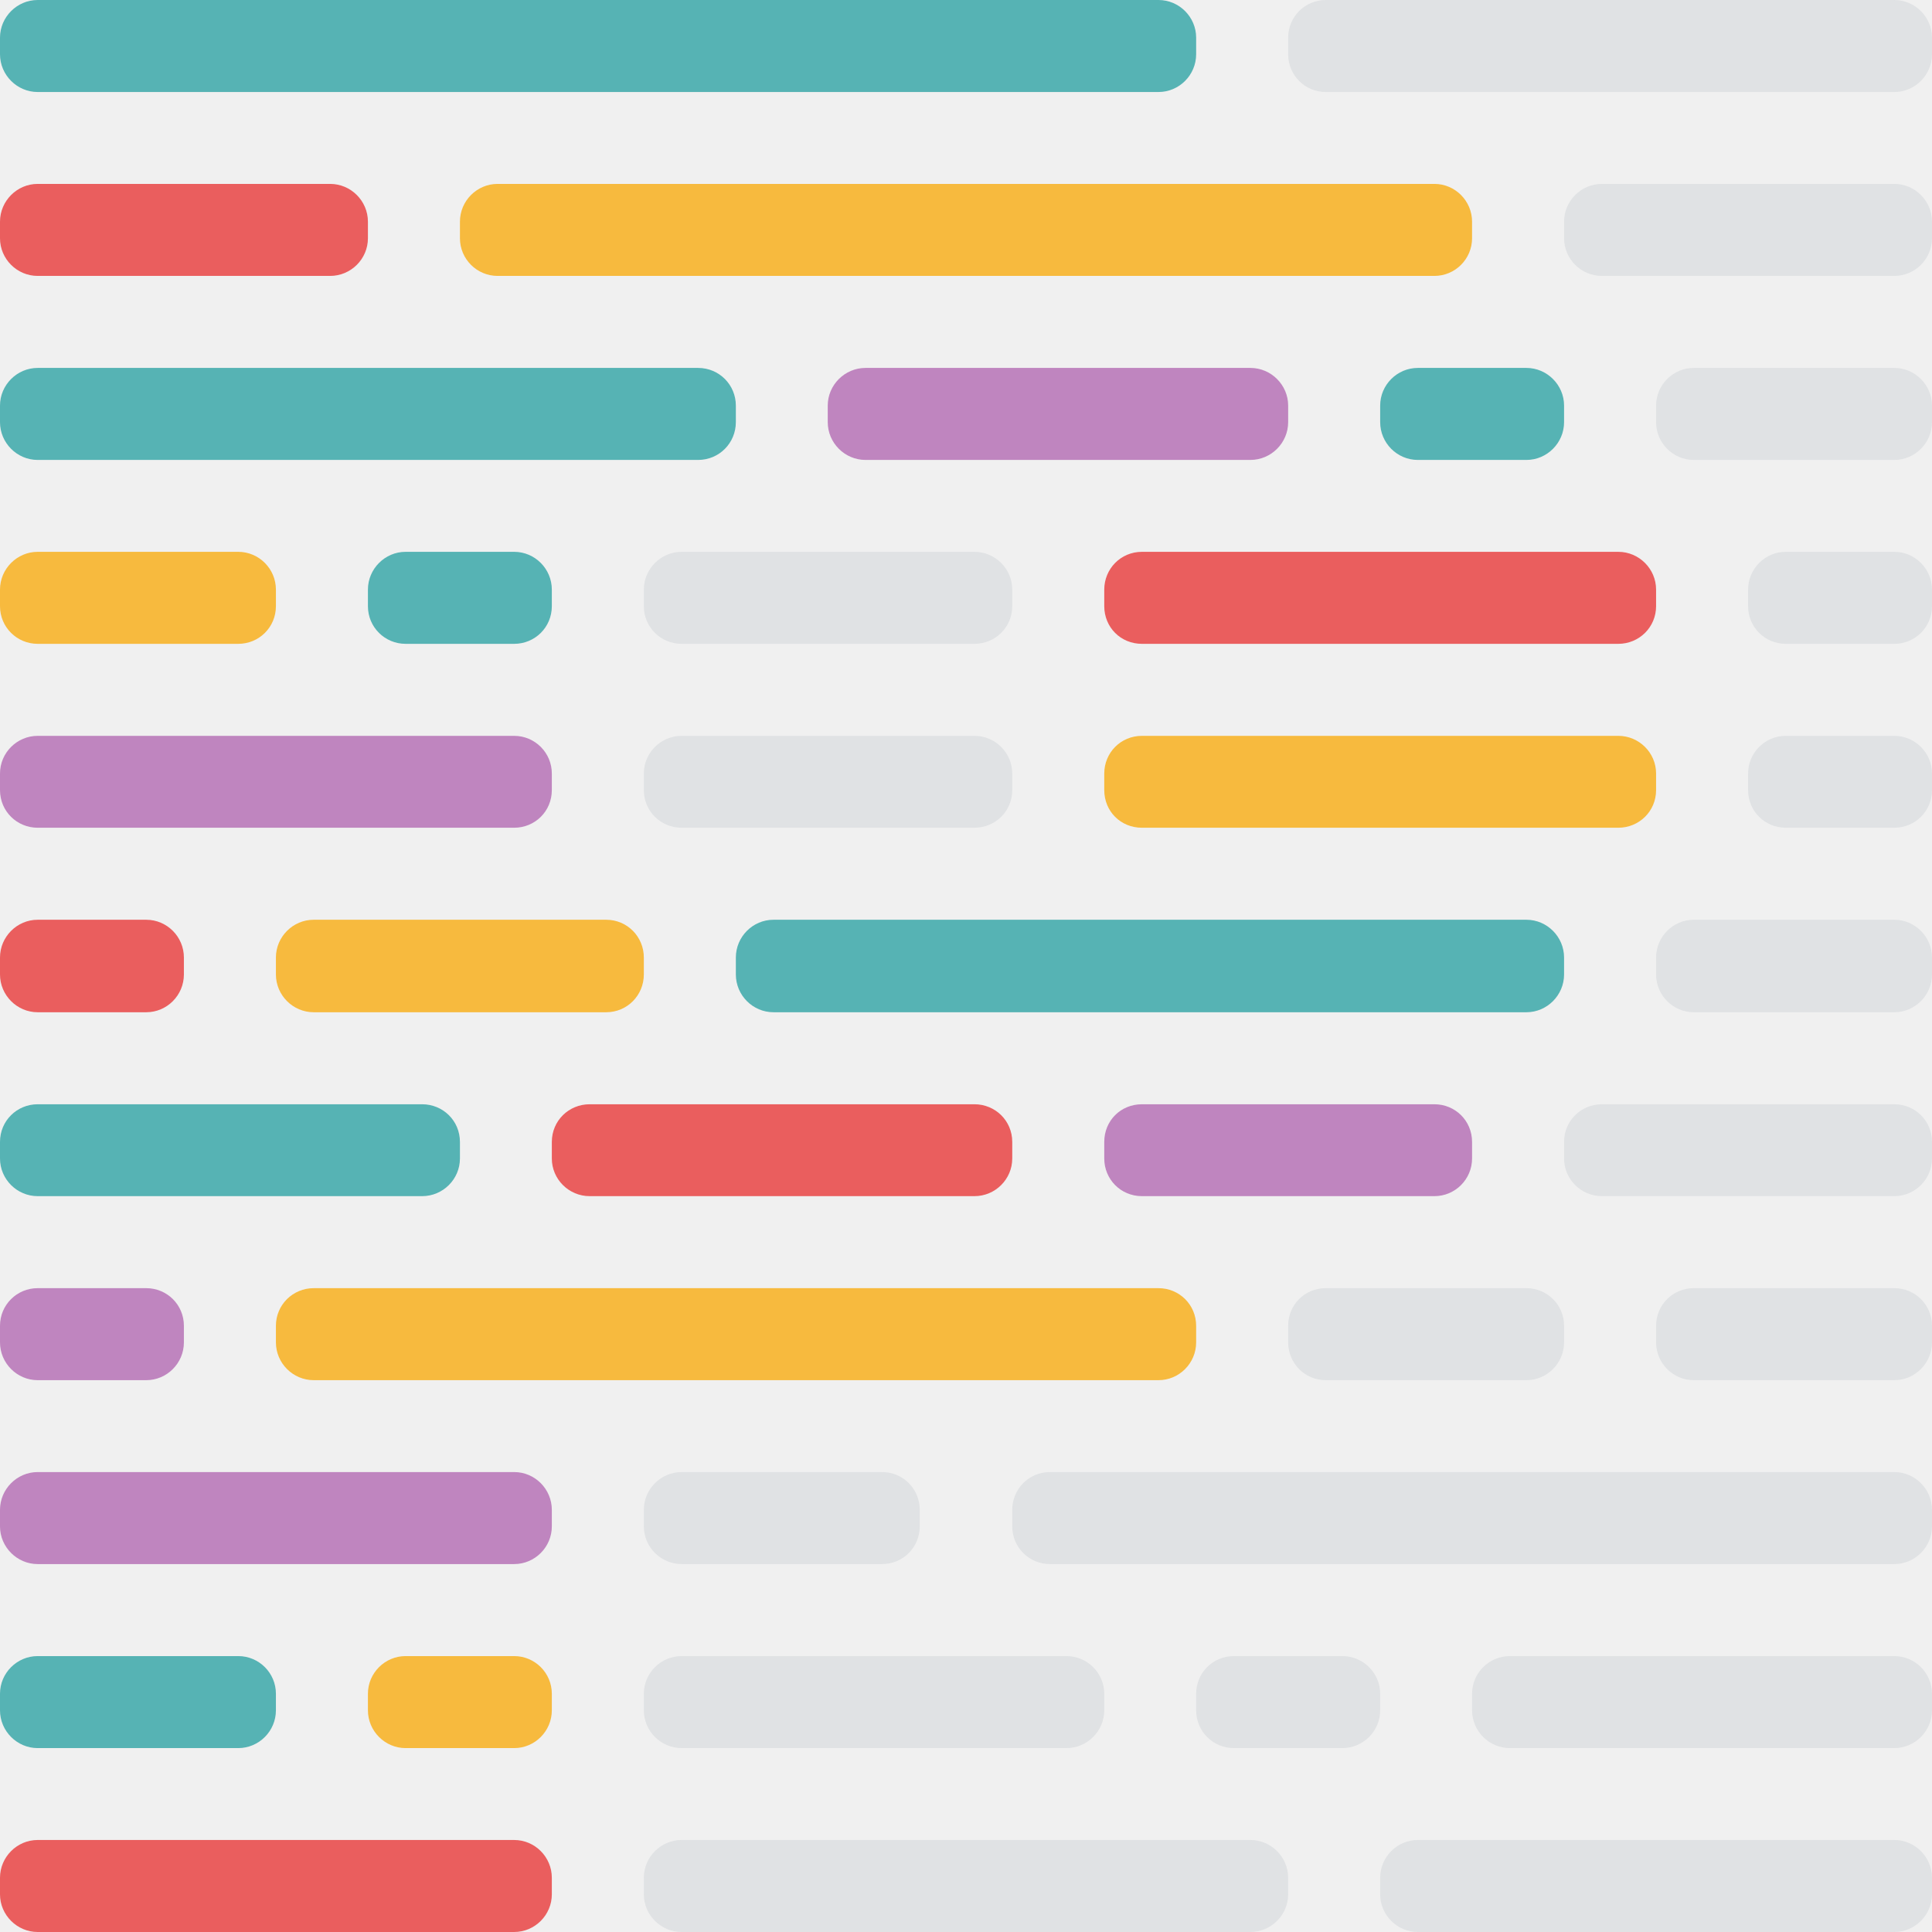
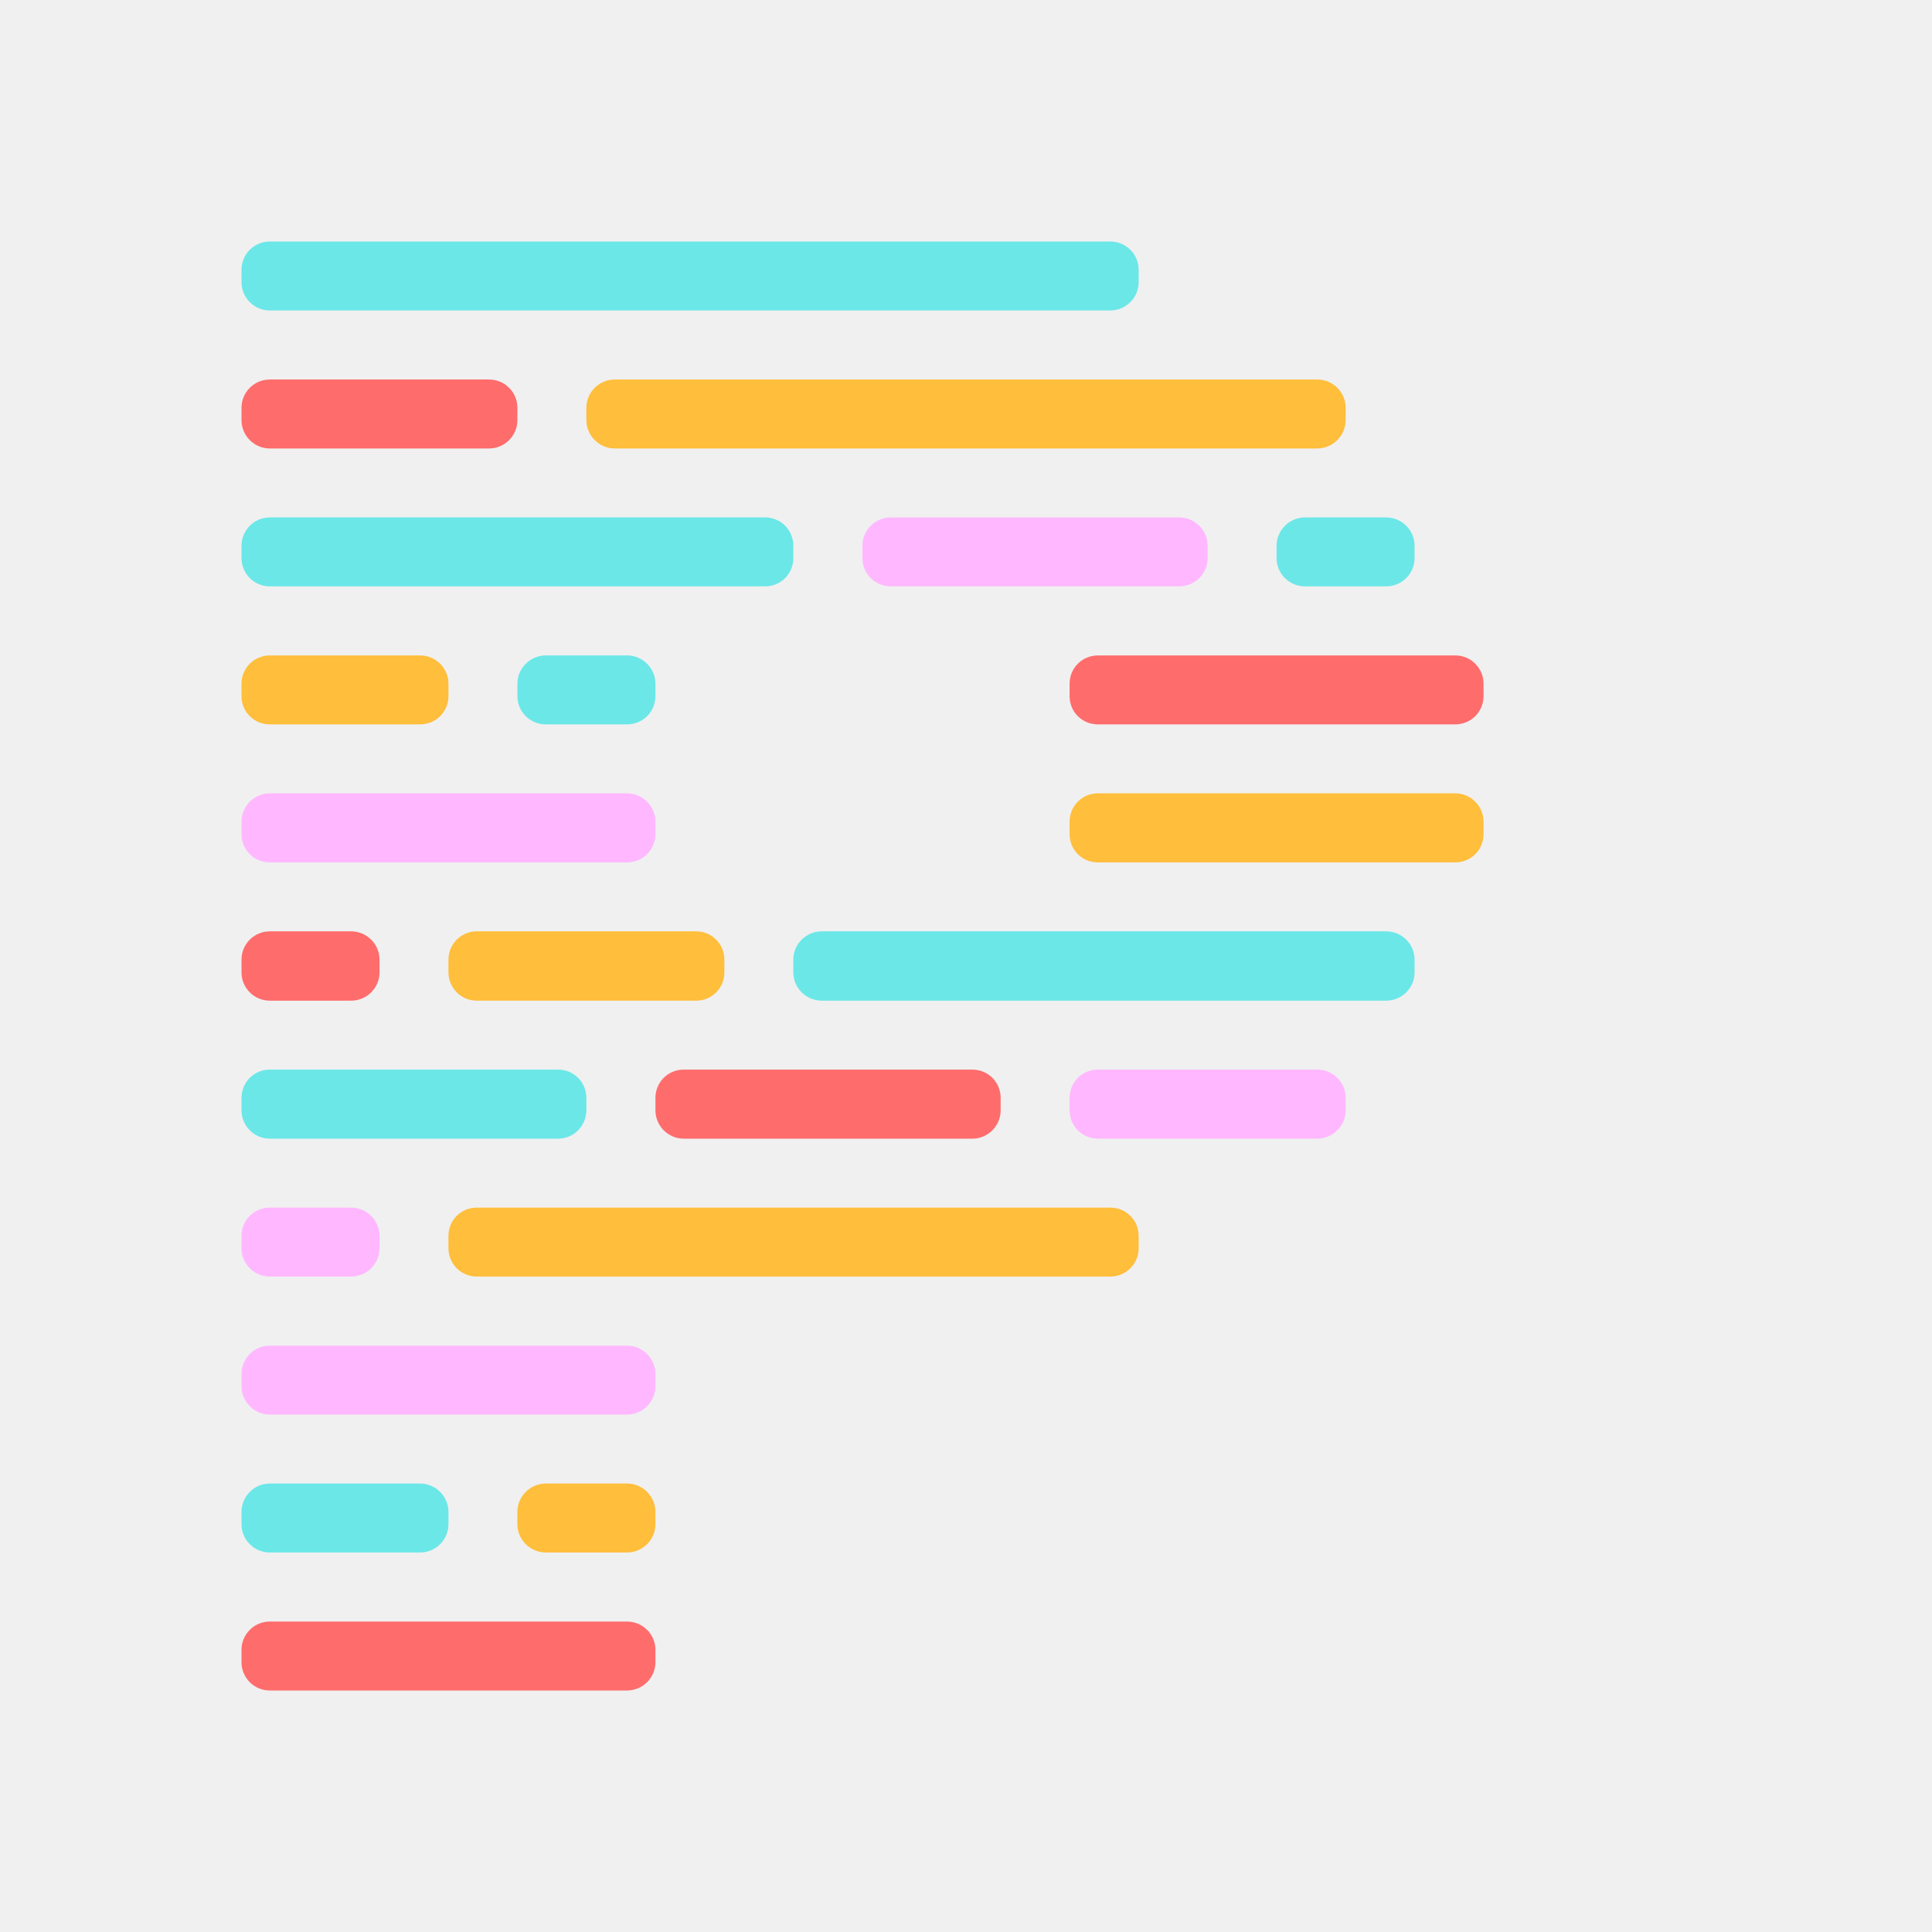
- <svg xmlns="http://www.w3.org/2000/svg" xmlns:xlink="http://www.w3.org/1999/xlink" width="16px" height="16px" viewBox="0 0 16 16" version="1.1">
-   <defs>
-     <filter id="alpha" filterUnits="objectBoundingBox" x="0%" y="0%" width="100%" height="100%">
-       <feColorMatrix type="matrix" in="SourceGraphic" values="0 0 0 0 1 0 0 0 0 1 0 0 0 0 1 0 0 0 1 0" />
-     </filter>
-     <mask id="mask0">
-       <g filter="url(#alpha)">
-         <rect x="0" y="0" width="16" height="16" style="fill:rgb(0%,0%,0%);fill-opacity:0.502;stroke:none;" />
-       </g>
-     </mask>
-     <clipPath id="clip1">
-       <rect x="0" y="0" width="16" height="16" />
-     </clipPath>
-     <g id="surface5" clip-path="url(#clip1)">
-       <path style=" stroke:none;fill-rule:nonzero;fill:rgb(81.569%,83.137%,84.706%);fill-opacity:1;" d="M 10.219 13.715 L 11.117 13.715 C 11.289 13.715 11.43 13.855 11.43 14.027 L 11.43 14.164 C 11.43 14.336 11.289 14.477 11.117 14.477 L 10.219 14.477 C 10.043 14.477 9.906 14.336 9.906 14.164 L 9.906 14.027 C 9.906 13.855 10.043 13.715 10.219 13.715 Z M 10.219 13.715 " />
-     </g>
-     <mask id="mask1">
-       <g filter="url(#alpha)">
-         <rect x="0" y="0" width="16" height="16" style="fill:rgb(0%,0%,0%);fill-opacity:0.502;stroke:none;" />
-       </g>
-     </mask>
-     <clipPath id="clip2">
-       <rect x="0" y="0" width="16" height="16" />
-     </clipPath>
-     <g id="surface8" clip-path="url(#clip2)">
-       <path style=" stroke:none;fill-rule:nonzero;fill:rgb(81.569%,83.137%,84.706%);fill-opacity:1;" d="M 5.645 13.715 L 8.832 13.715 C 9.004 13.715 9.145 13.855 9.145 14.027 L 9.145 14.164 C 9.145 14.336 9.004 14.477 8.832 14.477 L 5.645 14.477 C 5.473 14.477 5.332 14.336 5.332 14.164 L 5.332 14.027 C 5.332 13.855 5.473 13.715 5.645 13.715 Z M 5.645 13.715 " />
-     </g>
-     <mask id="mask2">
-       <g filter="url(#alpha)">
-         <rect x="0" y="0" width="16" height="16" style="fill:rgb(0%,0%,0%);fill-opacity:0.502;stroke:none;" />
-       </g>
-     </mask>
-     <clipPath id="clip3">
-       <rect x="0" y="0" width="16" height="16" />
-     </clipPath>
-     <g id="surface11" clip-path="url(#clip3)">
-       <path style=" stroke:none;fill-rule:nonzero;fill:rgb(81.569%,83.137%,84.706%);fill-opacity:1;" d="M 12.504 13.715 L 15.688 13.715 C 15.859 13.715 16 13.855 16 14.027 L 16 14.164 C 16 14.336 15.859 14.477 15.688 14.477 L 12.504 14.477 C 12.332 14.477 12.191 14.336 12.191 14.164 L 12.191 14.027 C 12.191 13.855 12.332 13.715 12.504 13.715 Z M 12.504 13.715 " />
-     </g>
-     <mask id="mask3">
-       <g filter="url(#alpha)">
-         <rect x="0" y="0" width="16" height="16" style="fill:rgb(0%,0%,0%);fill-opacity:0.502;stroke:none;" />
-       </g>
-     </mask>
-     <clipPath id="clip4">
-       <rect x="0" y="0" width="16" height="16" />
-     </clipPath>
-     <g id="surface14" clip-path="url(#clip4)">
-       <path style=" stroke:none;fill-rule:nonzero;fill:rgb(81.569%,83.137%,84.706%);fill-opacity:1;" d="M 10.98 0 L 15.688 0 C 15.859 0 16 0.141 16 0.312 L 16 0.449 C 16 0.621 15.859 0.762 15.688 0.762 L 10.98 0.762 C 10.805 0.762 10.668 0.621 10.668 0.449 L 10.668 0.312 C 10.668 0.141 10.805 0 10.98 0 Z M 10.98 0 " />
-     </g>
-     <mask id="mask4">
-       <g filter="url(#alpha)">
-         <rect x="0" y="0" width="16" height="16" style="fill:rgb(0%,0%,0%);fill-opacity:0.502;stroke:none;" />
-       </g>
-     </mask>
-     <clipPath id="clip5">
-       <rect x="0" y="0" width="16" height="16" />
-     </clipPath>
-     <g id="surface17" clip-path="url(#clip5)">
-       <path style=" stroke:none;fill-rule:nonzero;fill:rgb(81.569%,83.137%,84.706%);fill-opacity:1;" d="M 10.98 10.668 L 12.641 10.668 C 12.812 10.668 12.953 10.805 12.953 10.98 L 12.953 11.117 C 12.953 11.289 12.812 11.43 12.641 11.43 L 10.98 11.43 C 10.805 11.43 10.668 11.289 10.668 11.117 L 10.668 10.98 C 10.668 10.805 10.805 10.668 10.98 10.668 Z M 10.98 10.668 " />
-     </g>
-     <mask id="mask5">
-       <g filter="url(#alpha)">
-         <rect x="0" y="0" width="16" height="16" style="fill:rgb(0%,0%,0%);fill-opacity:0.502;stroke:none;" />
-       </g>
-     </mask>
-     <clipPath id="clip6">
-       <rect x="0" y="0" width="16" height="16" />
-     </clipPath>
-     <g id="surface20" clip-path="url(#clip6)">
-       <path style=" stroke:none;fill-rule:nonzero;fill:rgb(81.569%,83.137%,84.706%);fill-opacity:1;" d="M 14.027 10.668 L 15.688 10.668 C 15.859 10.668 16 10.805 16 10.98 L 16 11.117 C 16 11.289 15.859 11.43 15.688 11.43 L 14.027 11.43 C 13.855 11.43 13.715 11.289 13.715 11.117 L 13.715 10.98 C 13.715 10.805 13.855 10.668 14.027 10.668 Z M 14.027 10.668 " />
-     </g>
-     <mask id="mask6">
-       <g filter="url(#alpha)">
-         <rect x="0" y="0" width="16" height="16" style="fill:rgb(0%,0%,0%);fill-opacity:0.502;stroke:none;" />
-       </g>
-     </mask>
-     <clipPath id="clip7">
-       <rect x="0" y="0" width="16" height="16" />
-     </clipPath>
-     <g id="surface23" clip-path="url(#clip7)">
-       <path style=" stroke:none;fill-rule:nonzero;fill:rgb(81.569%,83.137%,84.706%);fill-opacity:1;" d="M 13.266 9.145 L 15.688 9.145 C 15.859 9.145 16 9.281 16 9.457 L 16 9.594 C 16 9.766 15.859 9.906 15.688 9.906 L 13.266 9.906 C 13.094 9.906 12.953 9.766 12.953 9.594 L 12.953 9.457 C 12.953 9.281 13.094 9.145 13.266 9.145 Z M 13.266 9.145 " />
-     </g>
-     <mask id="mask7">
-       <g filter="url(#alpha)">
-         <rect x="0" y="0" width="16" height="16" style="fill:rgb(0%,0%,0%);fill-opacity:0.502;stroke:none;" />
-       </g>
-     </mask>
-     <clipPath id="clip8">
-       <rect x="0" y="0" width="16" height="16" />
-     </clipPath>
-     <g id="surface26" clip-path="url(#clip8)">
-       <path style=" stroke:none;fill-rule:nonzero;fill:rgb(81.569%,83.137%,84.706%);fill-opacity:1;" d="M 13.266 1.523 L 15.688 1.523 C 15.859 1.523 16 1.664 16 1.836 L 16 1.973 C 16 2.145 15.859 2.285 15.688 2.285 L 13.266 2.285 C 13.094 2.285 12.953 2.145 12.953 1.973 L 12.953 1.836 C 12.953 1.664 13.094 1.523 13.266 1.523 Z M 13.266 1.523 " />
-     </g>
-     <mask id="mask8">
-       <g filter="url(#alpha)">
-         <rect x="0" y="0" width="16" height="16" style="fill:rgb(0%,0%,0%);fill-opacity:0.502;stroke:none;" />
-       </g>
-     </mask>
-     <clipPath id="clip9">
-       <rect x="0" y="0" width="16" height="16" />
-     </clipPath>
-     <g id="surface29" clip-path="url(#clip9)">
-       <path style=" stroke:none;fill-rule:nonzero;fill:rgb(81.569%,83.137%,84.706%);fill-opacity:1;" d="M 14.027 7.617 L 15.688 7.617 C 15.859 7.617 16 7.758 16 7.93 L 16 8.07 C 16 8.242 15.859 8.383 15.688 8.383 L 14.027 8.383 C 13.855 8.383 13.715 8.242 13.715 8.07 L 13.715 7.93 C 13.715 7.758 13.855 7.617 14.027 7.617 Z M 14.027 7.617 " />
-     </g>
-     <mask id="mask9">
-       <g filter="url(#alpha)">
-         <rect x="0" y="0" width="16" height="16" style="fill:rgb(0%,0%,0%);fill-opacity:0.502;stroke:none;" />
-       </g>
-     </mask>
-     <clipPath id="clip10">
-       <rect x="0" y="0" width="16" height="16" />
-     </clipPath>
-     <g id="surface32" clip-path="url(#clip10)">
-       <path style=" stroke:none;fill-rule:nonzero;fill:rgb(81.569%,83.137%,84.706%);fill-opacity:1;" d="M 14.027 3.047 L 15.688 3.047 C 15.859 3.047 16 3.188 16 3.359 L 16 3.496 C 16 3.668 15.859 3.809 15.688 3.809 L 14.027 3.809 C 13.855 3.809 13.715 3.668 13.715 3.496 L 13.715 3.359 C 13.715 3.188 13.855 3.047 14.027 3.047 Z M 14.027 3.047 " />
-     </g>
-     <mask id="mask10">
-       <g filter="url(#alpha)">
-         <rect x="0" y="0" width="16" height="16" style="fill:rgb(0%,0%,0%);fill-opacity:0.502;stroke:none;" />
-       </g>
-     </mask>
-     <clipPath id="clip11">
-       <rect x="0" y="0" width="16" height="16" />
-     </clipPath>
-     <g id="surface35" clip-path="url(#clip11)">
-       <path style=" stroke:none;fill-rule:nonzero;fill:rgb(81.569%,83.137%,84.706%);fill-opacity:1;" d="M 14.789 4.57 L 15.688 4.57 C 15.859 4.57 16 4.711 16 4.883 L 16 5.02 C 16 5.195 15.859 5.332 15.688 5.332 L 14.789 5.332 C 14.617 5.332 14.477 5.195 14.477 5.02 L 14.477 4.883 C 14.477 4.711 14.617 4.57 14.789 4.57 Z M 14.789 4.57 " />
-     </g>
-     <mask id="mask11">
-       <g filter="url(#alpha)">
-         <rect x="0" y="0" width="16" height="16" style="fill:rgb(0%,0%,0%);fill-opacity:0.502;stroke:none;" />
-       </g>
-     </mask>
-     <clipPath id="clip12">
-       <rect x="0" y="0" width="16" height="16" />
-     </clipPath>
-     <g id="surface38" clip-path="url(#clip12)">
-       <path style=" stroke:none;fill-rule:nonzero;fill:rgb(81.569%,83.137%,84.706%);fill-opacity:1;" d="M 14.789 6.094 L 15.688 6.094 C 15.859 6.094 16 6.234 16 6.406 L 16 6.543 C 16 6.719 15.859 6.855 15.688 6.855 L 14.789 6.855 C 14.617 6.855 14.477 6.719 14.477 6.543 L 14.477 6.406 C 14.477 6.234 14.617 6.094 14.789 6.094 Z M 14.789 6.094 " />
-     </g>
-     <mask id="mask12">
-       <g filter="url(#alpha)">
-         <rect x="0" y="0" width="16" height="16" style="fill:rgb(0%,0%,0%);fill-opacity:0.502;stroke:none;" />
-       </g>
-     </mask>
-     <clipPath id="clip13">
-       <rect x="0" y="0" width="16" height="16" />
-     </clipPath>
-     <g id="surface41" clip-path="url(#clip13)">
-       <path style=" stroke:none;fill-rule:nonzero;fill:rgb(81.569%,83.137%,84.706%);fill-opacity:1;" d="M 8.695 12.191 L 15.688 12.191 C 15.859 12.191 16 12.332 16 12.504 L 16 12.641 C 16 12.812 15.859 12.953 15.688 12.953 L 8.695 12.953 C 8.52 12.953 8.383 12.812 8.383 12.641 L 8.383 12.504 C 8.383 12.332 8.52 12.191 8.695 12.191 Z M 8.695 12.191 " />
-     </g>
-     <mask id="mask13">
-       <g filter="url(#alpha)">
-         <rect x="0" y="0" width="16" height="16" style="fill:rgb(0%,0%,0%);fill-opacity:0.502;stroke:none;" />
-       </g>
-     </mask>
-     <clipPath id="clip14">
-       <rect x="0" y="0" width="16" height="16" />
-     </clipPath>
-     <g id="surface44" clip-path="url(#clip14)">
-       <path style=" stroke:none;fill-rule:nonzero;fill:rgb(81.569%,83.137%,84.706%);fill-opacity:1;" d="M 5.645 12.191 L 7.305 12.191 C 7.48 12.191 7.617 12.332 7.617 12.504 L 7.617 12.641 C 7.617 12.812 7.48 12.953 7.305 12.953 L 5.645 12.953 C 5.473 12.953 5.332 12.812 5.332 12.641 L 5.332 12.504 C 5.332 12.332 5.473 12.191 5.645 12.191 Z M 5.645 12.191 " />
-     </g>
-     <mask id="mask14">
-       <g filter="url(#alpha)">
-         <rect x="0" y="0" width="16" height="16" style="fill:rgb(0%,0%,0%);fill-opacity:0.502;stroke:none;" />
-       </g>
-     </mask>
-     <clipPath id="clip15">
-       <rect x="0" y="0" width="16" height="16" />
-     </clipPath>
-     <g id="surface47" clip-path="url(#clip15)">
-       <path style=" stroke:none;fill-rule:nonzero;fill:rgb(81.569%,83.137%,84.706%);fill-opacity:1;" d="M 11.742 15.238 L 15.688 15.238 C 15.859 15.238 16 15.379 16 15.551 L 16 15.688 C 16 15.859 15.859 16 15.688 16 L 11.742 16 C 11.57 16 11.43 15.859 11.43 15.688 L 11.43 15.551 C 11.43 15.379 11.57 15.238 11.742 15.238 Z M 11.742 15.238 " />
-     </g>
-     <mask id="mask15">
-       <g filter="url(#alpha)">
-         <rect x="0" y="0" width="16" height="16" style="fill:rgb(0%,0%,0%);fill-opacity:0.502;stroke:none;" />
-       </g>
-     </mask>
-     <clipPath id="clip16">
-       <rect x="0" y="0" width="16" height="16" />
-     </clipPath>
-     <g id="surface50" clip-path="url(#clip16)">
-       <path style=" stroke:none;fill-rule:nonzero;fill:rgb(81.569%,83.137%,84.706%);fill-opacity:1;" d="M 5.645 15.238 L 10.355 15.238 C 10.527 15.238 10.668 15.379 10.668 15.551 L 10.668 15.688 C 10.668 15.859 10.527 16 10.355 16 L 5.645 16 C 5.473 16 5.332 15.859 5.332 15.688 L 5.332 15.551 C 5.332 15.379 5.473 15.238 5.645 15.238 Z M 5.645 15.238 " />
-     </g>
-     <mask id="mask16">
-       <g filter="url(#alpha)">
-         <rect x="0" y="0" width="16" height="16" style="fill:rgb(0%,0%,0%);fill-opacity:0.502;stroke:none;" />
-       </g>
-     </mask>
-     <clipPath id="clip17">
-       <rect x="0" y="0" width="16" height="16" />
-     </clipPath>
-     <g id="surface53" clip-path="url(#clip17)">
-       <path style=" stroke:none;fill-rule:nonzero;fill:rgb(81.569%,83.137%,84.706%);fill-opacity:1;" d="M 5.645 4.57 L 8.07 4.57 C 8.242 4.57 8.383 4.711 8.383 4.883 L 8.383 5.02 C 8.383 5.195 8.242 5.332 8.07 5.332 L 5.645 5.332 C 5.473 5.332 5.332 5.195 5.332 5.02 L 5.332 4.883 C 5.332 4.711 5.473 4.57 5.645 4.57 Z M 5.645 4.57 " />
-     </g>
-     <mask id="mask17">
-       <g filter="url(#alpha)">
-         <rect x="0" y="0" width="16" height="16" style="fill:rgb(0%,0%,0%);fill-opacity:0.502;stroke:none;" />
-       </g>
-     </mask>
-     <clipPath id="clip18">
-       <rect x="0" y="0" width="16" height="16" />
-     </clipPath>
-     <g id="surface56" clip-path="url(#clip18)">
-       <path style=" stroke:none;fill-rule:nonzero;fill:rgb(81.569%,83.137%,84.706%);fill-opacity:1;" d="M 5.645 6.094 L 8.07 6.094 C 8.242 6.094 8.383 6.234 8.383 6.406 L 8.383 6.543 C 8.383 6.719 8.242 6.855 8.07 6.855 L 5.645 6.855 C 5.473 6.855 5.332 6.719 5.332 6.543 L 5.332 6.406 C 5.332 6.234 5.473 6.094 5.645 6.094 Z M 5.645 6.094 " />
-     </g>
-   </defs>
-   <g id="surface1">
-     <path style=" stroke:none;fill-rule:nonzero;fill:rgb(33.725%,70.196%,70.588%);fill-opacity:1;" d="M 11.742 3.047 L 12.641 3.047 C 12.812 3.047 12.953 3.188 12.953 3.359 L 12.953 3.496 C 12.953 3.668 12.812 3.809 12.641 3.809 L 11.742 3.809 C 11.57 3.809 11.43 3.668 11.43 3.496 L 11.43 3.359 C 11.43 3.188 11.57 3.047 11.742 3.047 Z M 11.742 3.047 " />
-     <path style=" stroke:none;fill-rule:nonzero;fill:rgb(91.765%,36.863%,36.863%);fill-opacity:1;" d="M 0.312 15.238 L 4.258 15.238 C 4.43 15.238 4.57 15.379 4.57 15.551 L 4.57 15.688 C 4.57 15.859 4.43 16 4.258 16 L 0.312 16 C 0.141 16 0 15.859 0 15.688 L 0 15.551 C 0 15.379 0.141 15.238 0.312 15.238 Z M 0.312 15.238 " />
-     <path style=" stroke:none;fill-rule:nonzero;fill:rgb(74.902%,52.157%,74.902%);fill-opacity:1;" d="M 9.457 9.145 L 11.879 9.145 C 12.051 9.145 12.191 9.281 12.191 9.457 L 12.191 9.594 C 12.191 9.766 12.051 9.906 11.879 9.906 L 9.457 9.906 C 9.281 9.906 9.145 9.766 9.145 9.594 L 9.145 9.457 C 9.145 9.281 9.281 9.145 9.457 9.145 Z M 9.457 9.145 " />
-     <path style=" stroke:none;fill-rule:nonzero;fill:rgb(91.765%,36.863%,36.863%);fill-opacity:1;" d="M 4.883 9.145 L 8.07 9.145 C 8.242 9.145 8.383 9.281 8.383 9.457 L 8.383 9.594 C 8.383 9.766 8.242 9.906 8.07 9.906 L 4.883 9.906 C 4.711 9.906 4.57 9.766 4.57 9.594 L 4.57 9.457 C 4.57 9.281 4.711 9.145 4.883 9.145 Z M 4.883 9.145 " />
-     <path style=" stroke:none;fill-rule:nonzero;fill:rgb(33.725%,70.196%,70.588%);fill-opacity:1;" d="M 0.312 9.145 L 3.496 9.145 C 3.668 9.145 3.809 9.281 3.809 9.457 L 3.809 9.594 C 3.809 9.766 3.668 9.906 3.496 9.906 L 0.312 9.906 C 0.141 9.906 0 9.766 0 9.594 L 0 9.457 C 0 9.281 0.141 9.145 0.312 9.145 Z M 0.312 9.145 " />
-     <path style=" stroke:none;fill-rule:nonzero;fill:rgb(74.902%,52.157%,74.902%);fill-opacity:1;" d="M 0.312 12.191 L 4.258 12.191 C 4.43 12.191 4.57 12.332 4.57 12.504 L 4.57 12.641 C 4.57 12.812 4.43 12.953 4.258 12.953 L 0.312 12.953 C 0.141 12.953 0 12.812 0 12.641 L 0 12.504 C 0 12.332 0.141 12.191 0.312 12.191 Z M 0.312 12.191 " />
-     <path style=" stroke:none;fill-rule:nonzero;fill:rgb(74.902%,52.157%,74.902%);fill-opacity:1;" d="M 0.312 6.094 L 4.258 6.094 C 4.43 6.094 4.57 6.234 4.57 6.406 L 4.57 6.543 C 4.57 6.719 4.43 6.855 4.258 6.855 L 0.312 6.855 C 0.141 6.855 0 6.719 0 6.543 L 0 6.406 C 0 6.234 0.141 6.094 0.312 6.094 Z M 0.312 6.094 " />
-     <path style=" stroke:none;fill-rule:nonzero;fill:rgb(96.863%,72.941%,24.314%);fill-opacity:1;" d="M 4.121 1.523 L 11.879 1.523 C 12.051 1.523 12.191 1.664 12.191 1.836 L 12.191 1.973 C 12.191 2.145 12.051 2.285 11.879 2.285 L 4.121 2.285 C 3.949 2.285 3.809 2.145 3.809 1.973 L 3.809 1.836 C 3.809 1.664 3.949 1.523 4.121 1.523 Z M 4.121 1.523 " />
-     <path style=" stroke:none;fill-rule:nonzero;fill:rgb(91.765%,36.863%,36.863%);fill-opacity:1;" d="M 0.312 1.523 L 2.734 1.523 C 2.906 1.523 3.047 1.664 3.047 1.836 L 3.047 1.973 C 3.047 2.145 2.906 2.285 2.734 2.285 L 0.312 2.285 C 0.141 2.285 0 2.145 0 1.973 L 0 1.836 C 0 1.664 0.141 1.523 0.312 1.523 Z M 0.312 1.523 " />
-     <path style=" stroke:none;fill-rule:nonzero;fill:rgb(96.863%,72.941%,24.314%);fill-opacity:1;" d="M 3.359 13.715 L 4.258 13.715 C 4.43 13.715 4.57 13.855 4.57 14.027 L 4.57 14.164 C 4.57 14.336 4.43 14.477 4.258 14.477 L 3.359 14.477 C 3.188 14.477 3.047 14.336 3.047 14.164 L 3.047 14.027 C 3.047 13.855 3.188 13.715 3.359 13.715 Z M 3.359 13.715 " />
-     <path style=" stroke:none;fill-rule:nonzero;fill:rgb(33.725%,70.196%,70.588%);fill-opacity:1;" d="M 3.359 4.57 L 4.258 4.57 C 4.43 4.57 4.57 4.711 4.57 4.883 L 4.57 5.02 C 4.57 5.195 4.43 5.332 4.258 5.332 L 3.359 5.332 C 3.188 5.332 3.047 5.195 3.047 5.02 L 3.047 4.883 C 3.047 4.711 3.188 4.57 3.359 4.57 Z M 3.359 4.57 " />
-     <path style=" stroke:none;fill-rule:nonzero;fill:rgb(33.725%,70.196%,70.588%);fill-opacity:1;" d="M 0.312 13.715 L 1.973 13.715 C 2.145 13.715 2.285 13.855 2.285 14.027 L 2.285 14.164 C 2.285 14.336 2.145 14.477 1.973 14.477 L 0.312 14.477 C 0.141 14.477 0 14.336 0 14.164 L 0 14.027 C 0 13.855 0.141 13.715 0.312 13.715 Z M 0.312 13.715 " />
-     <path style=" stroke:none;fill-rule:nonzero;fill:rgb(96.863%,72.941%,24.314%);fill-opacity:1;" d="M 0.312 4.57 L 1.973 4.57 C 2.145 4.57 2.285 4.711 2.285 4.883 L 2.285 5.02 C 2.285 5.195 2.145 5.332 1.973 5.332 L 0.312 5.332 C 0.141 5.332 0 5.195 0 5.02 L 0 4.883 C 0 4.711 0.141 4.57 0.312 4.57 Z M 0.312 4.57 " />
-     <use xlink:href="#surface5" mask="url(#mask0)" />
-     <use xlink:href="#surface8" mask="url(#mask1)" />
-     <use xlink:href="#surface11" mask="url(#mask2)" />
-     <path style=" stroke:none;fill-rule:nonzero;fill:rgb(33.725%,70.196%,70.588%);fill-opacity:1;" d="M 6.406 7.617 L 12.641 7.617 C 12.812 7.617 12.953 7.758 12.953 7.93 L 12.953 8.07 C 12.953 8.242 12.812 8.383 12.641 8.383 L 6.406 8.383 C 6.234 8.383 6.094 8.242 6.094 8.07 L 6.094 7.93 C 6.094 7.758 6.234 7.617 6.406 7.617 Z M 6.406 7.617 " />
-     <path style=" stroke:none;fill-rule:nonzero;fill:rgb(96.863%,72.941%,24.314%);fill-opacity:1;" d="M 2.598 7.617 L 5.02 7.617 C 5.195 7.617 5.332 7.758 5.332 7.93 L 5.332 8.07 C 5.332 8.242 5.195 8.383 5.02 8.383 L 2.598 8.383 C 2.426 8.383 2.285 8.242 2.285 8.07 L 2.285 7.93 C 2.285 7.758 2.426 7.617 2.598 7.617 Z M 2.598 7.617 " />
-     <path style=" stroke:none;fill-rule:nonzero;fill:rgb(91.765%,36.863%,36.863%);fill-opacity:1;" d="M 0.312 7.617 L 1.211 7.617 C 1.383 7.617 1.523 7.758 1.523 7.93 L 1.523 8.07 C 1.523 8.242 1.383 8.383 1.211 8.383 L 0.312 8.383 C 0.141 8.383 0 8.242 0 8.07 L 0 7.93 C 0 7.758 0.141 7.617 0.312 7.617 Z M 0.312 7.617 " />
-     <path style=" stroke:none;fill-rule:nonzero;fill:rgb(74.902%,52.157%,74.902%);fill-opacity:1;" d="M 7.168 3.047 L 10.355 3.047 C 10.527 3.047 10.668 3.188 10.668 3.359 L 10.668 3.496 C 10.668 3.668 10.527 3.809 10.355 3.809 L 7.168 3.809 C 6.996 3.809 6.855 3.668 6.855 3.496 L 6.855 3.359 C 6.855 3.188 6.996 3.047 7.168 3.047 Z M 7.168 3.047 " />
-     <path style=" stroke:none;fill-rule:nonzero;fill:rgb(33.725%,70.196%,70.588%);fill-opacity:1;" d="M 0.312 3.047 L 5.781 3.047 C 5.957 3.047 6.094 3.188 6.094 3.359 L 6.094 3.496 C 6.094 3.668 5.957 3.809 5.781 3.809 L 0.312 3.809 C 0.141 3.809 0 3.668 0 3.496 L 0 3.359 C 0 3.188 0.141 3.047 0.312 3.047 Z M 0.312 3.047 " />
-     <path style=" stroke:none;fill-rule:nonzero;fill:rgb(96.863%,72.941%,24.314%);fill-opacity:1;" d="M 2.598 10.668 L 9.594 10.668 C 9.766 10.668 9.906 10.805 9.906 10.98 L 9.906 11.117 C 9.906 11.289 9.766 11.43 9.594 11.43 L 2.598 11.43 C 2.426 11.43 2.285 11.289 2.285 11.117 L 2.285 10.98 C 2.285 10.805 2.426 10.668 2.598 10.668 Z M 2.598 10.668 " />
-     <path style=" stroke:none;fill-rule:nonzero;fill:rgb(74.902%,52.157%,74.902%);fill-opacity:1;" d="M 0.312 10.668 L 1.211 10.668 C 1.383 10.668 1.523 10.805 1.523 10.98 L 1.523 11.117 C 1.523 11.289 1.383 11.43 1.211 11.43 L 0.312 11.43 C 0.141 11.43 0 11.289 0 11.117 L 0 10.98 C 0 10.805 0.141 10.668 0.312 10.668 Z M 0.312 10.668 " />
-     <path style=" stroke:none;fill-rule:nonzero;fill:rgb(91.765%,36.863%,36.863%);fill-opacity:1;" d="M 9.457 4.57 L 13.402 4.57 C 13.574 4.57 13.715 4.711 13.715 4.883 L 13.715 5.02 C 13.715 5.195 13.574 5.332 13.402 5.332 L 9.457 5.332 C 9.281 5.332 9.145 5.195 9.145 5.02 L 9.145 4.883 C 9.145 4.711 9.281 4.57 9.457 4.57 Z M 9.457 4.57 " />
-     <path style=" stroke:none;fill-rule:nonzero;fill:rgb(96.863%,72.941%,24.314%);fill-opacity:1;" d="M 9.457 6.094 L 13.402 6.094 C 13.574 6.094 13.715 6.234 13.715 6.406 L 13.715 6.543 C 13.715 6.719 13.574 6.855 13.402 6.855 L 9.457 6.855 C 9.281 6.855 9.145 6.719 9.145 6.543 L 9.145 6.406 C 9.145 6.234 9.281 6.094 9.457 6.094 Z M 9.457 6.094 " />
-     <path style=" stroke:none;fill-rule:nonzero;fill:rgb(33.725%,70.196%,70.588%);fill-opacity:1;" d="M 0.312 0 L 9.594 0 C 9.766 0 9.906 0.141 9.906 0.312 L 9.906 0.449 C 9.906 0.621 9.766 0.762 9.594 0.762 L 0.312 0.762 C 0.141 0.762 0 0.621 0 0.449 L 0 0.312 C 0 0.141 0.141 0 0.312 0 Z M 0.312 0 " />
-     <use xlink:href="#surface14" mask="url(#mask3)" />
-     <use xlink:href="#surface17" mask="url(#mask4)" />
-     <use xlink:href="#surface20" mask="url(#mask5)" />
-     <use xlink:href="#surface23" mask="url(#mask6)" />
-     <use xlink:href="#surface26" mask="url(#mask7)" />
-     <use xlink:href="#surface29" mask="url(#mask8)" />
-     <use xlink:href="#surface32" mask="url(#mask9)" />
-     <use xlink:href="#surface35" mask="url(#mask10)" />
-     <use xlink:href="#surface38" mask="url(#mask11)" />
-     <use xlink:href="#surface41" mask="url(#mask12)" />
-     <use xlink:href="#surface44" mask="url(#mask13)" />
-     <use xlink:href="#surface47" mask="url(#mask14)" />
-     <use xlink:href="#surface50" mask="url(#mask15)" />
-     <use xlink:href="#surface53" mask="url(#mask16)" />
-     <use xlink:href="#surface56" mask="url(#mask17)" />
+ <svg xmlns="http://www.w3.org/2000/svg" width="16" height="16" viewBox="0 0 16 16" fill="none">
+   <path d="M10.807 4.285H11.48C11.609 4.285 11.715 4.391 11.715 4.52V4.622C11.715 4.751 11.609 4.856 11.48 4.856H10.807C10.678 4.856 10.572 4.751 10.572 4.622V4.52C10.572 4.391 10.678 4.285 10.807 4.285Z" fill="#6BE7E8" />
+   <path d="M2.234 13.429H5.193C5.322 13.429 5.428 13.534 5.428 13.663V13.766C5.428 13.895 5.322 14 5.193 14H2.234C2.105 14 2 13.895 2 13.766V13.663C2 13.534 2.105 13.429 2.234 13.429Z" fill="#FF6C6C" />
+   <path d="M9.093 8.858H10.909C11.038 8.858 11.144 8.961 11.144 9.093V9.195C11.144 9.324 11.038 9.43 10.909 9.43H9.093C8.961 9.43 8.858 9.324 8.858 9.195V9.093C8.858 8.961 8.961 8.858 9.093 8.858Z" fill="#FFB8FF" />
+   <path d="M5.662 8.858H8.053C8.182 8.858 8.287 8.961 8.287 9.093V9.195C8.287 9.324 8.182 9.43 8.053 9.43H5.662C5.533 9.43 5.428 9.324 5.428 9.195V9.093C5.428 8.961 5.533 8.858 5.662 8.858Z" fill="#FF6C6C" />
+   <path d="M2.234 8.858H4.622C4.751 8.858 4.856 8.961 4.856 9.093V9.195C4.856 9.324 4.751 9.43 4.622 9.43H2.234C2.105 9.43 2 9.324 2 9.195V9.093C2 8.961 2.105 8.858 2.234 8.858Z" fill="#6BE7E8" />
+   <path d="M2.234 11.144H5.193C5.322 11.144 5.428 11.249 5.428 11.378V11.48C5.428 11.609 5.322 11.715 5.193 11.715H2.234C2.105 11.715 2 11.609 2 11.48V11.378C2 11.249 2.105 11.144 2.234 11.144Z" fill="#FFB8FF" />
+   <path d="M2.234 6.57H5.193C5.322 6.57 5.428 6.676 5.428 6.805V6.907C5.428 7.039 5.322 7.142 5.193 7.142H2.234C2.105 7.142 2 7.039 2 6.907V6.805C2 6.676 2.105 6.57 2.234 6.57Z" fill="#FFB8FF" />
+   <path d="M5.091 3.143H10.909C11.038 3.143 11.144 3.248 11.144 3.377V3.479C11.144 3.608 11.038 3.714 10.909 3.714H5.091C4.962 3.714 4.856 3.608 4.856 3.479V3.377C4.856 3.248 4.962 3.143 5.091 3.143Z" fill="#FFBE3B" />
+   <path d="M2.234 3.143H4.051C4.18 3.143 4.285 3.248 4.285 3.377V3.479C4.285 3.608 4.18 3.714 4.051 3.714H2.234C2.105 3.714 2 3.608 2 3.479V3.377C2 3.248 2.105 3.143 2.234 3.143Z" fill="#FF6C6C" />
+   <path d="M4.52 12.286H5.193C5.322 12.286 5.428 12.392 5.428 12.521V12.623C5.428 12.752 5.322 12.857 5.193 12.857H4.52C4.391 12.857 4.285 12.752 4.285 12.623V12.521C4.285 12.392 4.391 12.286 4.52 12.286Z" fill="#FFBE3B" />
+   <path d="M4.52 5.428H5.193C5.322 5.428 5.428 5.533 5.428 5.662V5.765C5.428 5.896 5.322 5.999 5.193 5.999H4.52C4.391 5.999 4.285 5.896 4.285 5.765V5.662C4.285 5.533 4.391 5.428 4.52 5.428Z" fill="#6BE7E8" />
+   <path d="M2.234 12.286H3.479C3.608 12.286 3.714 12.392 3.714 12.521V12.623C3.714 12.752 3.608 12.857 3.479 12.857H2.234C2.105 12.857 2 12.752 2 12.623V12.521C2 12.392 2.105 12.286 2.234 12.286Z" fill="#6BE7E8" />
+   <path d="M2.234 5.428H3.479C3.608 5.428 3.714 5.533 3.714 5.662V5.765C3.714 5.896 3.608 5.999 3.479 5.999H2.234C2.105 5.999 2 5.896 2 5.765V5.662C2 5.533 2.105 5.428 2.234 5.428Z" fill="#FFBE3B" />
+   <mask id="mask0_31_479" style="mask-type:luminance" maskUnits="userSpaceOnUse" x="2" y="2" width="12" height="12">
+     <path d="M14 2H2V14H14V2Z" fill="black" fill-opacity="0.502" />
+   </mask>
+   <g mask="url(#mask0_31_479)">
+     <mask id="mask1_31_479" style="mask-type:luminance" maskUnits="userSpaceOnUse" x="2" y="2" width="12" height="12">
+       <path d="M14 2H2V14H14V2Z" fill="white" />
+     </mask>
+     <g mask="url(#mask1_31_479)">
+       <path d="M9.664 12.286H10.338C10.467 12.286 10.572 12.392 10.572 12.521V12.623C10.572 12.752 10.467 12.857 10.338 12.857H9.664C9.532 12.857 9.43 12.752 9.43 12.623V12.521C9.43 12.392 9.532 12.286 9.664 12.286Z" fill="white" />
+     </g>
+   </g>
+   <mask id="mask2_31_479" style="mask-type:luminance" maskUnits="userSpaceOnUse" x="2" y="2" width="12" height="12">
+     <path d="M14 2H2V14H14V2Z" fill="black" fill-opacity="0.502" />
+   </mask>
+   <g mask="url(#mask2_31_479)">
+     <mask id="mask3_31_479" style="mask-type:luminance" maskUnits="userSpaceOnUse" x="2" y="2" width="12" height="12">
+       <path d="M14 2H2V14H14V2Z" fill="white" />
+     </mask>
+     <g mask="url(#mask3_31_479)">
+       <path d="M6.233 12.286H8.624C8.753 12.286 8.858 12.392 8.858 12.521V12.623C8.858 12.752 8.753 12.857 8.624 12.857H6.233C6.104 12.857 5.999 12.752 5.999 12.623V12.521C5.999 12.392 6.104 12.286 6.233 12.286Z" fill="white" />
+     </g>
+   </g>
+   <mask id="mask4_31_479" style="mask-type:luminance" maskUnits="userSpaceOnUse" x="2" y="2" width="12" height="12">
+     <path d="M14 2H2V14H14V2Z" fill="black" fill-opacity="0.502" />
+   </mask>
+   <g mask="url(#mask4_31_479)">
+     <mask id="mask5_31_479" style="mask-type:luminance" maskUnits="userSpaceOnUse" x="2" y="2" width="12" height="12">
+       <path d="M14 2H2V14H14V2Z" fill="white" />
+     </mask>
+     <g mask="url(#mask5_31_479)">
+       <path d="M11.378 12.286H13.766C13.895 12.286 14 12.392 14 12.521V12.623C14 12.752 13.895 12.857 13.766 12.857H11.378C11.249 12.857 11.144 12.752 11.144 12.623V12.521C11.144 12.392 11.249 12.286 11.378 12.286Z" fill="white" />
+     </g>
+   </g>
+   <path d="M6.805 7.713H11.48C11.609 7.713 11.715 7.818 11.715 7.947V8.053C11.715 8.182 11.609 8.287 11.48 8.287H6.805C6.676 8.287 6.57 8.182 6.57 8.053V7.947C6.57 7.818 6.676 7.713 6.805 7.713Z" fill="#6BE7E8" />
+   <path d="M3.948 7.713H5.765C5.896 7.713 5.999 7.818 5.999 7.947V8.053C5.999 8.182 5.896 8.287 5.765 8.287H3.948C3.819 8.287 3.714 8.182 3.714 8.053V7.947C3.714 7.818 3.819 7.713 3.948 7.713Z" fill="#FFBE3B" />
+   <path d="M2.234 7.713H2.908C3.037 7.713 3.143 7.818 3.143 7.947V8.053C3.143 8.182 3.037 8.287 2.908 8.287H2.234C2.105 8.287 2 8.182 2 8.053V7.947C2 7.818 2.105 7.713 2.234 7.713Z" fill="#FF6C6C" />
+   <path d="M7.376 4.285H9.767C9.896 4.285 10.001 4.391 10.001 4.52V4.622C10.001 4.751 9.896 4.856 9.767 4.856H7.376C7.247 4.856 7.142 4.751 7.142 4.622V4.52C7.142 4.391 7.247 4.285 7.376 4.285Z" fill="#FFB8FF" />
+   <path d="M2.234 4.285H6.336C6.468 4.285 6.57 4.391 6.57 4.52V4.622C6.57 4.751 6.468 4.856 6.336 4.856H2.234C2.105 4.856 2 4.751 2 4.622V4.52C2 4.391 2.105 4.285 2.234 4.285Z" fill="#6BE7E8" />
+   <path d="M3.948 10.001H9.195C9.324 10.001 9.43 10.104 9.43 10.235V10.338C9.43 10.467 9.324 10.572 9.195 10.572H3.948C3.819 10.572 3.714 10.467 3.714 10.338V10.235C3.714 10.104 3.819 10.001 3.948 10.001Z" fill="#FFBE3B" />
+   <path d="M2.234 10.001H2.908C3.037 10.001 3.143 10.104 3.143 10.235V10.338C3.143 10.467 3.037 10.572 2.908 10.572H2.234C2.105 10.572 2 10.467 2 10.338V10.235C2 10.104 2.105 10.001 2.234 10.001Z" fill="#FFB8FF" />
+   <path d="M9.093 5.428H12.052C12.181 5.428 12.286 5.533 12.286 5.662V5.765C12.286 5.896 12.181 5.999 12.052 5.999H9.093C8.961 5.999 8.858 5.896 8.858 5.765V5.662C8.858 5.533 8.961 5.428 9.093 5.428Z" fill="#FF6C6C" />
+   <path d="M9.093 6.57H12.052C12.181 6.57 12.286 6.676 12.286 6.805V6.907C12.286 7.039 12.181 7.142 12.052 7.142H9.093C8.961 7.142 8.858 7.039 8.858 6.907V6.805C8.858 6.676 8.961 6.57 9.093 6.57Z" fill="#FFBE3B" />
+   <path d="M2.234 2H9.195C9.324 2 9.43 2.105 9.43 2.234V2.337C9.43 2.466 9.324 2.571 9.195 2.571H2.234C2.105 2.571 2 2.466 2 2.337V2.234C2 2.105 2.105 2 2.234 2Z" fill="#6BE7E8" />
+   <mask id="mask6_31_479" style="mask-type:luminance" maskUnits="userSpaceOnUse" x="2" y="2" width="12" height="12">
+     <path d="M14 2H2V14H14V2Z" fill="black" fill-opacity="0.502" />
+   </mask>
+   <g mask="url(#mask6_31_479)">
+     <mask id="mask7_31_479" style="mask-type:luminance" maskUnits="userSpaceOnUse" x="2" y="2" width="12" height="12">
+       <path d="M14 2H2V14H14V2Z" fill="white" />
+     </mask>
+     <g mask="url(#mask7_31_479)">
+       <path d="M10.235 2H13.766C13.895 2 14 2.105 14 2.234V2.337C14 2.466 13.895 2.571 13.766 2.571H10.235C10.104 2.571 10.001 2.466 10.001 2.337V2.234C10.001 2.105 10.104 2 10.235 2Z" fill="white" />
+     </g>
+   </g>
+   <mask id="mask8_31_479" style="mask-type:luminance" maskUnits="userSpaceOnUse" x="2" y="2" width="12" height="12">
+     <path d="M14 2H2V14H14V2Z" fill="black" fill-opacity="0.502" />
+   </mask>
+   <g mask="url(#mask8_31_479)">
+     <mask id="mask9_31_479" style="mask-type:luminance" maskUnits="userSpaceOnUse" x="2" y="2" width="12" height="12">
+       <path d="M14 2H2V14H14V2Z" fill="white" />
+     </mask>
+     <g mask="url(#mask9_31_479)">
+       <path d="M10.235 10.001H11.48C11.609 10.001 11.715 10.104 11.715 10.235V10.338C11.715 10.467 11.609 10.572 11.48 10.572H10.235C10.104 10.572 10.001 10.467 10.001 10.338V10.235C10.001 10.104 10.104 10.001 10.235 10.001Z" fill="white" />
+     </g>
+   </g>
+   <mask id="mask10_31_479" style="mask-type:luminance" maskUnits="userSpaceOnUse" x="2" y="2" width="12" height="12">
+     <path d="M14 2H2V14H14V2Z" fill="black" fill-opacity="0.502" />
+   </mask>
+   <g mask="url(#mask10_31_479)">
+     <mask id="mask11_31_479" style="mask-type:luminance" maskUnits="userSpaceOnUse" x="2" y="2" width="12" height="12">
+       <path d="M14 2H2V14H14V2Z" fill="white" />
+     </mask>
+     <g mask="url(#mask11_31_479)">
+       <path d="M12.521 10.001H13.766C13.895 10.001 14 10.104 14 10.235V10.338C14 10.467 13.895 10.572 13.766 10.572H12.521C12.392 10.572 12.286 10.467 12.286 10.338V10.235C12.286 10.104 12.392 10.001 12.521 10.001Z" fill="white" />
+     </g>
+   </g>
+   <mask id="mask12_31_479" style="mask-type:luminance" maskUnits="userSpaceOnUse" x="2" y="2" width="12" height="12">
+     <path d="M14 2H2V14H14V2Z" fill="black" fill-opacity="0.502" />
+   </mask>
+   <g mask="url(#mask12_31_479)">
+     <mask id="mask13_31_479" style="mask-type:luminance" maskUnits="userSpaceOnUse" x="2" y="2" width="12" height="12">
+       <path d="M14 2H2V14H14V2Z" fill="white" />
+     </mask>
+     <g mask="url(#mask13_31_479)">
+       <path d="M11.949 8.858H13.766C13.895 8.858 14 8.961 14 9.093V9.195C14 9.324 13.895 9.43 13.766 9.43H11.949C11.82 9.43 11.715 9.324 11.715 9.195V9.093C11.715 8.961 11.82 8.858 11.949 8.858Z" fill="white" />
+     </g>
+   </g>
+   <mask id="mask14_31_479" style="mask-type:luminance" maskUnits="userSpaceOnUse" x="2" y="2" width="12" height="12">
+     <path d="M14 2H2V14H14V2Z" fill="black" fill-opacity="0.502" />
+   </mask>
+   <g mask="url(#mask14_31_479)">
+     <mask id="mask15_31_479" style="mask-type:luminance" maskUnits="userSpaceOnUse" x="2" y="2" width="12" height="12">
+       <path d="M14 2H2V14H14V2Z" fill="white" />
+     </mask>
+     <g mask="url(#mask15_31_479)">
+       <path d="M11.949 3.143H13.766C13.895 3.143 14 3.248 14 3.377V3.479C14 3.608 13.895 3.714 13.766 3.714H11.949C11.82 3.714 11.715 3.608 11.715 3.479V3.377C11.715 3.248 11.82 3.143 11.949 3.143Z" fill="white" />
+     </g>
+   </g>
+   <mask id="mask16_31_479" style="mask-type:luminance" maskUnits="userSpaceOnUse" x="2" y="2" width="12" height="12">
+     <path d="M14 2H2V14H14V2Z" fill="black" fill-opacity="0.502" />
+   </mask>
+   <g mask="url(#mask16_31_479)">
+     <mask id="mask17_31_479" style="mask-type:luminance" maskUnits="userSpaceOnUse" x="2" y="2" width="12" height="12">
+       <path d="M14 2H2V14H14V2Z" fill="white" />
+     </mask>
+     <g mask="url(#mask17_31_479)">
+       <path d="M12.521 7.713H13.766C13.895 7.713 14 7.818 14 7.947V8.053C14 8.182 13.895 8.287 13.766 8.287H12.521C12.392 8.287 12.286 8.182 12.286 8.053V7.947C12.286 7.818 12.392 7.713 12.521 7.713Z" fill="white" />
+     </g>
+   </g>
+   <mask id="mask18_31_479" style="mask-type:luminance" maskUnits="userSpaceOnUse" x="2" y="2" width="12" height="12">
+     <path d="M14 2H2V14H14V2Z" fill="black" fill-opacity="0.502" />
+   </mask>
+   <g mask="url(#mask18_31_479)">
+     <mask id="mask19_31_479" style="mask-type:luminance" maskUnits="userSpaceOnUse" x="2" y="2" width="12" height="12">
+       <path d="M14 2H2V14H14V2Z" fill="white" />
+     </mask>
+     <g mask="url(#mask19_31_479)">
+       <path d="M12.521 4.285H13.766C13.895 4.285 14 4.391 14 4.52V4.622C14 4.751 13.895 4.856 13.766 4.856H12.521C12.392 4.856 12.286 4.751 12.286 4.622V4.52C12.286 4.391 12.392 4.285 12.521 4.285Z" fill="white" />
+     </g>
+   </g>
+   <mask id="mask20_31_479" style="mask-type:luminance" maskUnits="userSpaceOnUse" x="2" y="2" width="12" height="12">
+     <path d="M14 2H2V14H14V2Z" fill="black" fill-opacity="0.502" />
+   </mask>
+   <g mask="url(#mask20_31_479)">
+     <mask id="mask21_31_479" style="mask-type:luminance" maskUnits="userSpaceOnUse" x="2" y="2" width="12" height="12">
+       <path d="M14 2H2V14H14V2Z" fill="white" />
+     </mask>
+     <g mask="url(#mask21_31_479)">
+       <path d="M13.092 5.428H13.766C13.895 5.428 14 5.533 14 5.662V5.765C14 5.896 13.895 5.999 13.766 5.999H13.092C12.963 5.999 12.857 5.896 12.857 5.765V5.662C12.857 5.533 12.963 5.428 13.092 5.428Z" fill="white" />
+     </g>
+   </g>
+   <mask id="mask22_31_479" style="mask-type:luminance" maskUnits="userSpaceOnUse" x="2" y="2" width="12" height="12">
+     <path d="M14 2H2V14H14V2Z" fill="black" fill-opacity="0.502" />
+   </mask>
+   <g mask="url(#mask22_31_479)">
+     <mask id="mask23_31_479" style="mask-type:luminance" maskUnits="userSpaceOnUse" x="2" y="2" width="12" height="12">
+       <path d="M14 2H2V14H14V2Z" fill="white" />
+     </mask>
+     <g mask="url(#mask23_31_479)">
+       <path d="M13.092 6.57H13.766C13.895 6.57 14 6.676 14 6.805V6.907C14 7.039 13.895 7.142 13.766 7.142H13.092C12.963 7.142 12.857 7.039 12.857 6.907V6.805C12.857 6.676 12.963 6.57 13.092 6.57Z" fill="white" />
+     </g>
+   </g>
+   <mask id="mask24_31_479" style="mask-type:luminance" maskUnits="userSpaceOnUse" x="2" y="2" width="12" height="12">
+     <path d="M14 2H2V14H14V2Z" fill="black" fill-opacity="0.502" />
+   </mask>
+   <g mask="url(#mask24_31_479)">
+     <mask id="mask25_31_479" style="mask-type:luminance" maskUnits="userSpaceOnUse" x="2" y="2" width="12" height="12">
+       <path d="M14 2H2V14H14V2Z" fill="white" />
+     </mask>
+     <g mask="url(#mask25_31_479)">
+       <path d="M8.521 11.144H13.766C13.895 11.144 14 11.249 14 11.378V11.48C14 11.609 13.895 11.715 13.766 11.715H8.521C8.39 11.715 8.287 11.609 8.287 11.48V11.378C8.287 11.249 8.39 11.144 8.521 11.144Z" fill="white" />
+     </g>
+   </g>
+   <mask id="mask26_31_479" style="mask-type:luminance" maskUnits="userSpaceOnUse" x="2" y="2" width="12" height="12">
+     <path d="M14 2H2V14H14V2Z" fill="black" fill-opacity="0.502" />
+   </mask>
+   <g mask="url(#mask26_31_479)">
+     <mask id="mask27_31_479" style="mask-type:luminance" maskUnits="userSpaceOnUse" x="2" y="2" width="12" height="12">
+       <path d="M14 2H2V14H14V2Z" fill="white" />
+     </mask>
+     <g mask="url(#mask27_31_479)">
+       <path d="M6.233 11.144H7.479C7.61 11.144 7.713 11.249 7.713 11.378V11.48C7.713 11.609 7.61 11.715 7.479 11.715H6.233C6.104 11.715 5.999 11.609 5.999 11.48V11.378C5.999 11.249 6.104 11.144 6.233 11.144Z" fill="white" />
+     </g>
+   </g>
+   <mask id="mask28_31_479" style="mask-type:luminance" maskUnits="userSpaceOnUse" x="2" y="2" width="12" height="12">
+     <path d="M14 2H2V14H14V2Z" fill="black" fill-opacity="0.502" />
+   </mask>
+   <g mask="url(#mask28_31_479)">
+     <mask id="mask29_31_479" style="mask-type:luminance" maskUnits="userSpaceOnUse" x="2" y="2" width="12" height="12">
+       <path d="M14 2H2V14H14V2Z" fill="white" />
+     </mask>
+     <g mask="url(#mask29_31_479)">
+       <path d="M10.807 13.429H13.766C13.895 13.429 14 13.534 14 13.663V13.766C14 13.895 13.895 14 13.766 14H10.807C10.678 14 10.572 13.895 10.572 13.766V13.663C10.572 13.534 10.678 13.429 10.807 13.429Z" fill="white" />
+     </g>
+   </g>
+   <mask id="mask30_31_479" style="mask-type:luminance" maskUnits="userSpaceOnUse" x="2" y="2" width="12" height="12">
+     <path d="M14 2H2V14H14V2Z" fill="black" fill-opacity="0.502" />
+   </mask>
+   <g mask="url(#mask30_31_479)">
+     <mask id="mask31_31_479" style="mask-type:luminance" maskUnits="userSpaceOnUse" x="2" y="2" width="12" height="12">
+       <path d="M14 2H2V14H14V2Z" fill="white" />
+     </mask>
+     <g mask="url(#mask31_31_479)">
+       <path d="M6.233 13.429H9.767C9.896 13.429 10.001 13.534 10.001 13.663V13.766C10.001 13.895 9.896 14 9.767 14H6.233C6.104 14 5.999 13.895 5.999 13.766V13.663C5.999 13.534 6.104 13.429 6.233 13.429Z" fill="white" />
+     </g>
+   </g>
+   <mask id="mask32_31_479" style="mask-type:luminance" maskUnits="userSpaceOnUse" x="2" y="2" width="12" height="12">
+     <path d="M14 2H2V14H14V2Z" fill="black" fill-opacity="0.502" />
+   </mask>
+   <g mask="url(#mask32_31_479)">
+     <mask id="mask33_31_479" style="mask-type:luminance" maskUnits="userSpaceOnUse" x="2" y="2" width="12" height="12">
+       <path d="M14 2H2V14H14V2Z" fill="white" />
+     </mask>
+     <g mask="url(#mask33_31_479)">
+       <path d="M6.233 5.428H8.053C8.182 5.428 8.287 5.533 8.287 5.662V5.765C8.287 5.896 8.182 5.999 8.053 5.999H6.233C6.104 5.999 5.999 5.896 5.999 5.765V5.662C5.999 5.533 6.104 5.428 6.233 5.428Z" fill="white" />
+     </g>
+   </g>
+   <mask id="mask34_31_479" style="mask-type:luminance" maskUnits="userSpaceOnUse" x="2" y="2" width="12" height="12">
+     <path d="M14 2H2V14H14V2Z" fill="black" fill-opacity="0.502" />
+   </mask>
+   <g mask="url(#mask34_31_479)">
+     <mask id="mask35_31_479" style="mask-type:luminance" maskUnits="userSpaceOnUse" x="2" y="2" width="12" height="12">
+       <path d="M14 2H2V14H14V2Z" fill="white" />
+     </mask>
+     <g mask="url(#mask35_31_479)">
+       <path d="M6.233 6.57H8.053C8.182 6.57 8.287 6.676 8.287 6.805V6.907C8.287 7.039 8.182 7.142 8.053 7.142H6.233C6.104 7.142 5.999 7.039 5.999 6.907V6.805C5.999 6.676 6.104 6.57 6.233 6.57Z" fill="white" />
+     </g>
  </g>
</svg>
